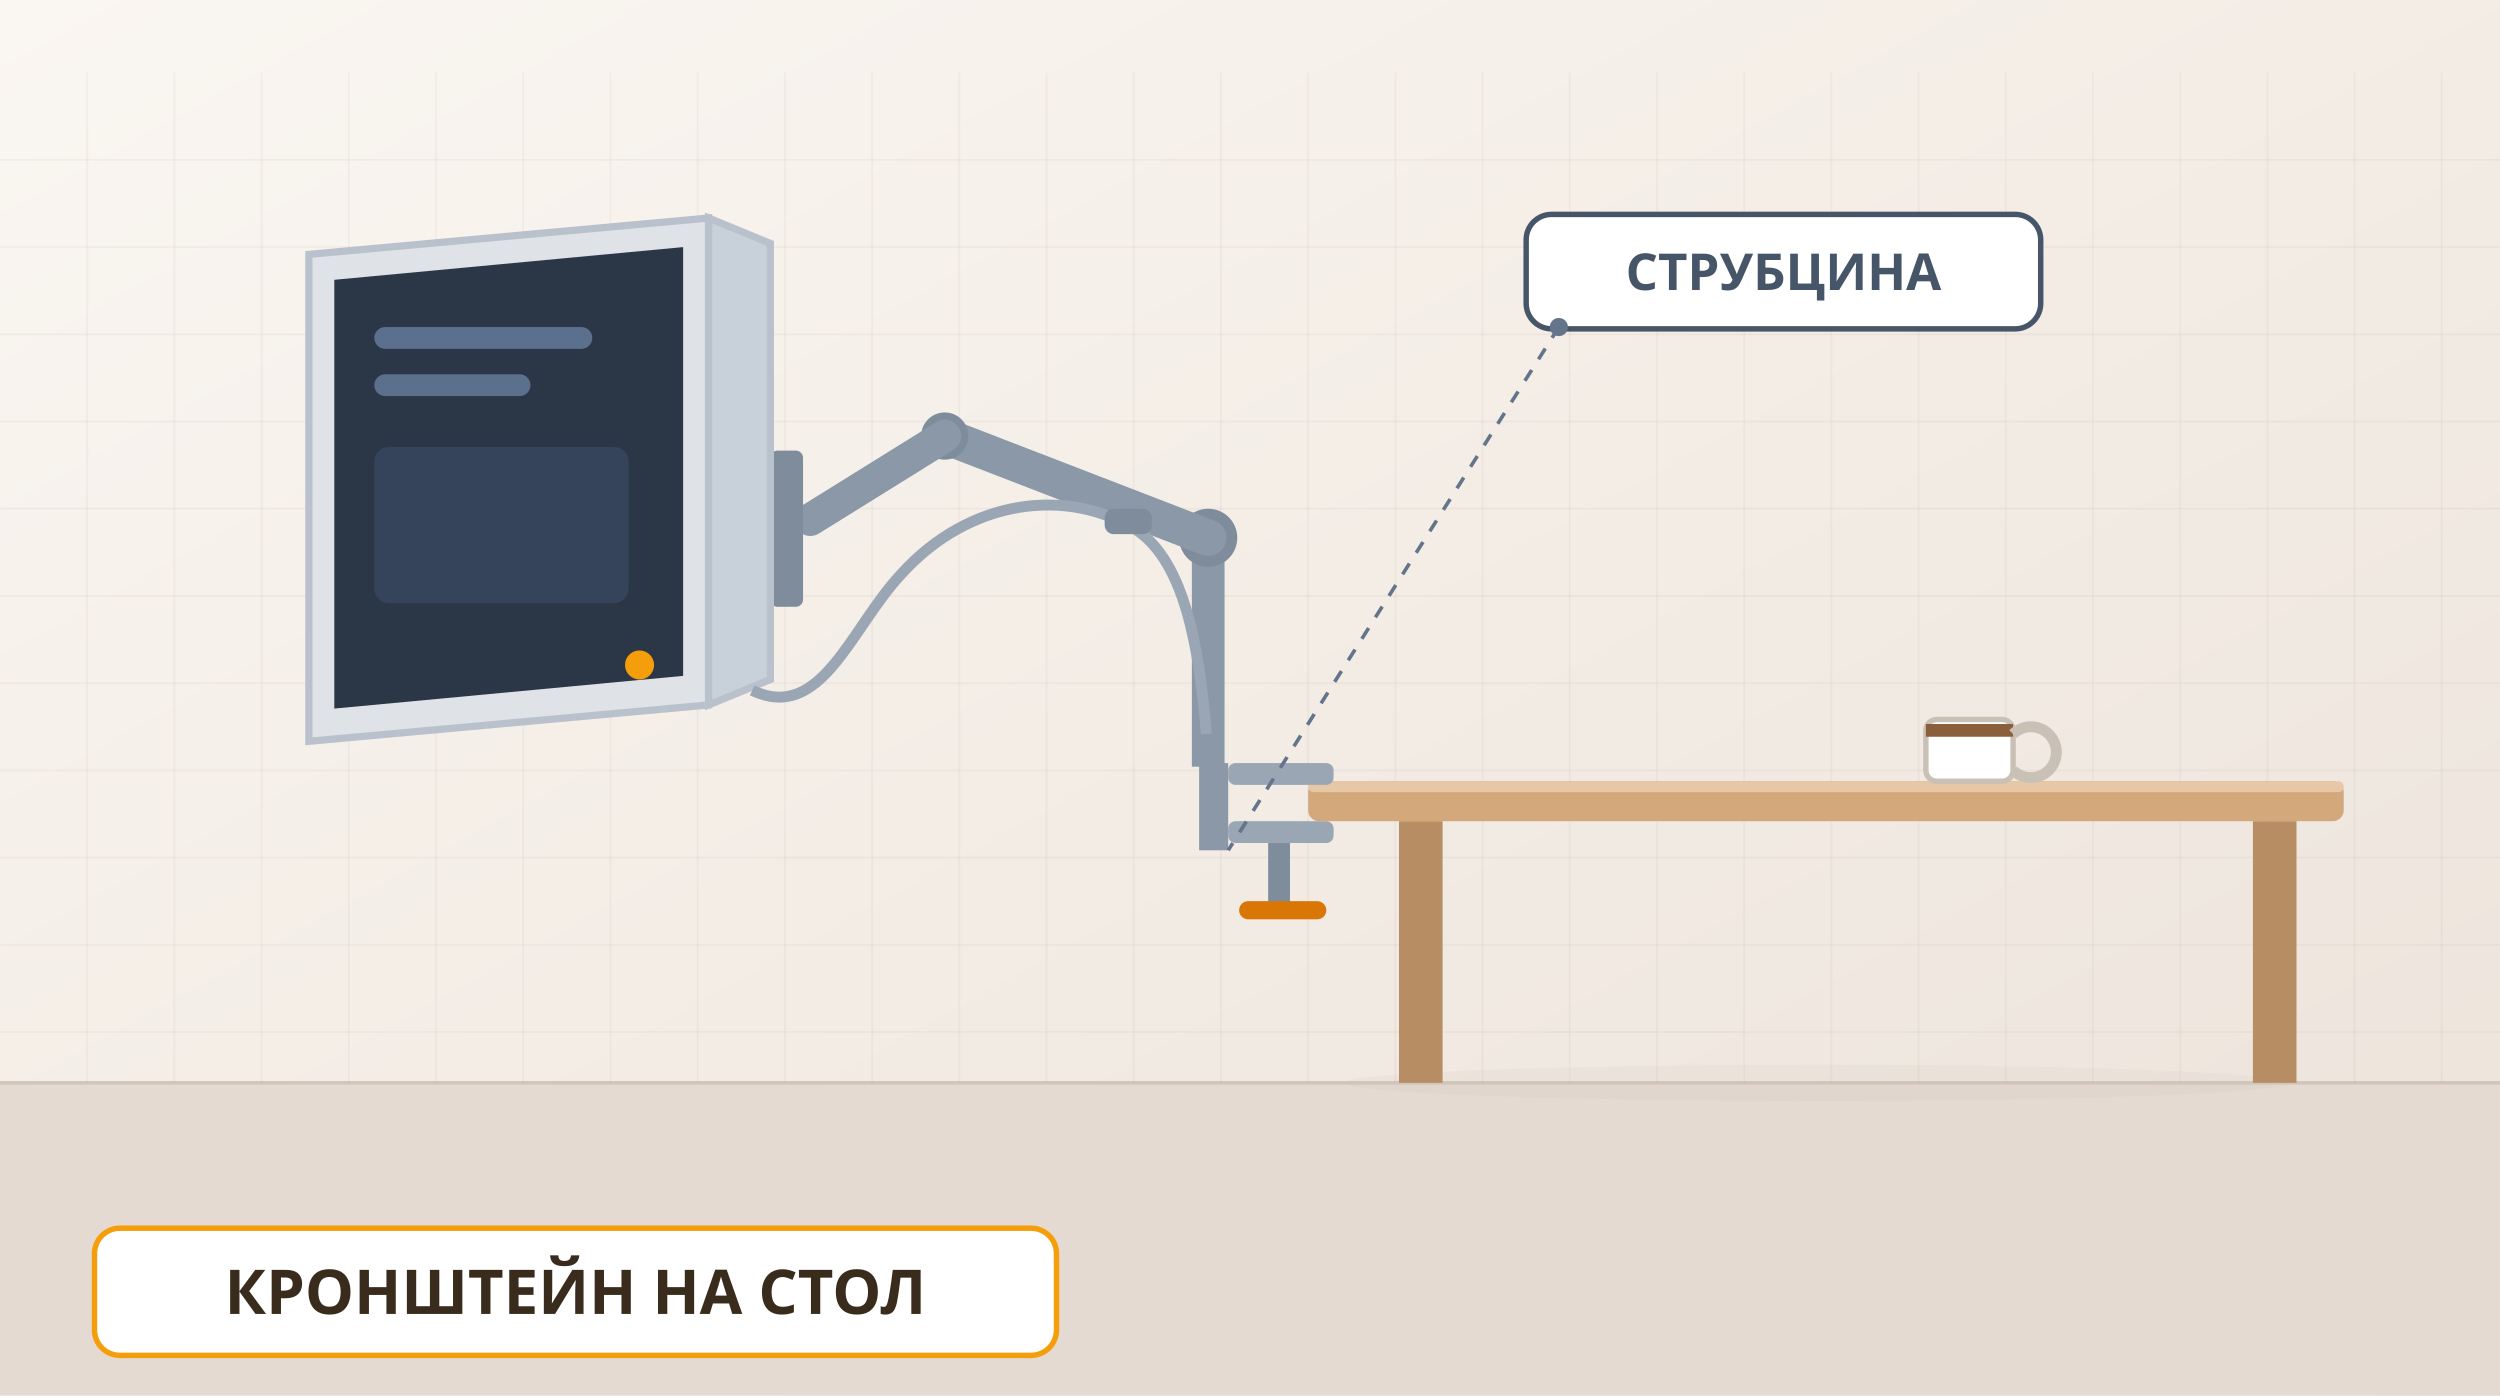
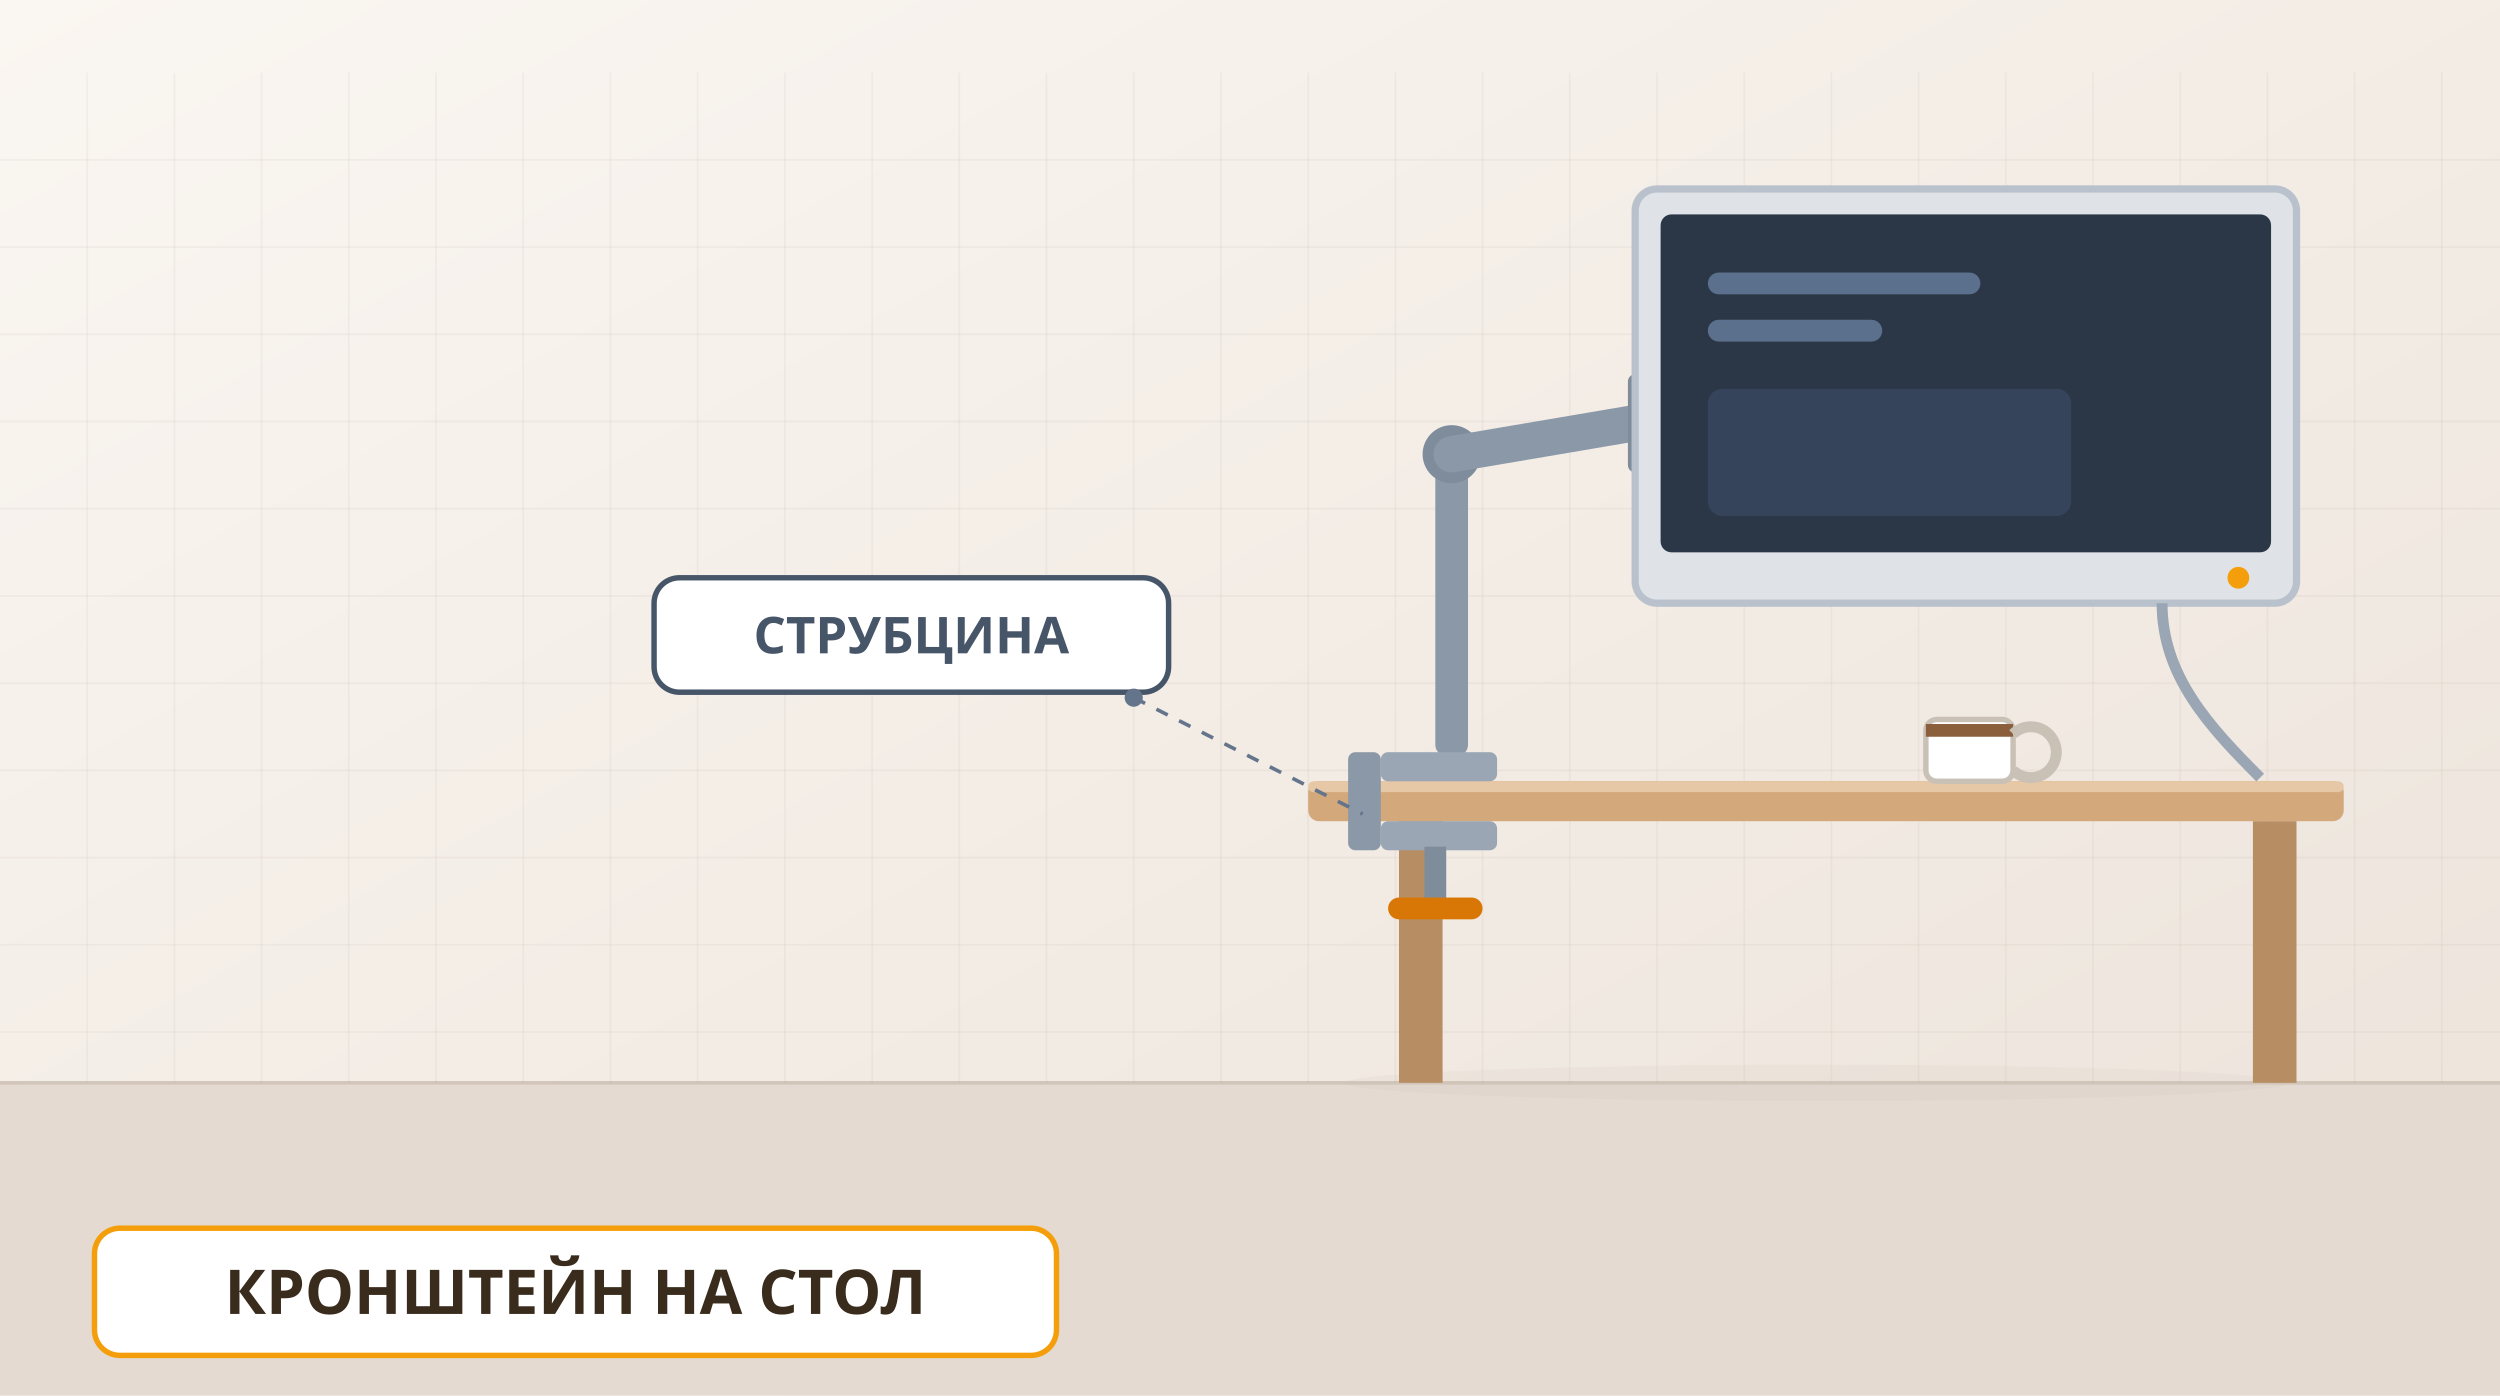
<svg xmlns="http://www.w3.org/2000/svg" viewBox="0 0 1376 768" width="1376" height="768">
  <defs>
    <linearGradient id="bg" x1="0%" y1="0%" x2="100%" y2="100%">
      <stop offset="0%" stop-color="#faf6f1" />
      <stop offset="100%" stop-color="#ece3da" />
    </linearGradient>
  </defs>
  <rect width="1376" height="768" fill="url(#bg)" />
  <rect x="0" y="596" width="1376" height="172" fill="#e4dad1" />
  <line x1="0" y1="596" x2="1376" y2="596" stroke="#d2c6bb" stroke-width="2" />
  <g stroke="#7c6a58" stroke-opacity="0.055" stroke-width="1">
    <line x1="48" y1="40" x2="48" y2="596" />
    <line x1="96" y1="40" x2="96" y2="596" />
    <line x1="144" y1="40" x2="144" y2="596" />
    <line x1="192" y1="40" x2="192" y2="596" />
    <line x1="240" y1="40" x2="240" y2="596" />
    <line x1="288" y1="40" x2="288" y2="596" />
    <line x1="336" y1="40" x2="336" y2="596" />
    <line x1="384" y1="40" x2="384" y2="596" />
    <line x1="432" y1="40" x2="432" y2="596" />
    <line x1="480" y1="40" x2="480" y2="596" />
    <line x1="528" y1="40" x2="528" y2="596" />
    <line x1="576" y1="40" x2="576" y2="596" />
    <line x1="624" y1="40" x2="624" y2="596" />
    <line x1="672" y1="40" x2="672" y2="596" />
    <line x1="720" y1="40" x2="720" y2="596" />
    <line x1="768" y1="40" x2="768" y2="596" />
    <line x1="816" y1="40" x2="816" y2="596" />
    <line x1="864" y1="40" x2="864" y2="596" />
    <line x1="912" y1="40" x2="912" y2="596" />
    <line x1="960" y1="40" x2="960" y2="596" />
    <line x1="1008" y1="40" x2="1008" y2="596" />
    <line x1="1056" y1="40" x2="1056" y2="596" />
    <line x1="1104" y1="40" x2="1104" y2="596" />
    <line x1="1152" y1="40" x2="1152" y2="596" />
    <line x1="1200" y1="40" x2="1200" y2="596" />
    <line x1="1248" y1="40" x2="1248" y2="596" />
    <line x1="1296" y1="40" x2="1296" y2="596" />
    <line x1="1344" y1="40" x2="1344" y2="596" />
    <line x1="0" y1="88" x2="1376" y2="88" />
    <line x1="0" y1="136" x2="1376" y2="136" />
    <line x1="0" y1="184" x2="1376" y2="184" />
    <line x1="0" y1="232" x2="1376" y2="232" />
    <line x1="0" y1="280" x2="1376" y2="280" />
    <line x1="0" y1="328" x2="1376" y2="328" />
    <line x1="0" y1="376" x2="1376" y2="376" />
    <line x1="0" y1="424" x2="1376" y2="424" />
    <line x1="0" y1="472" x2="1376" y2="472" />
    <line x1="0" y1="520" x2="1376" y2="520" />
    <line x1="0" y1="568" x2="1376" y2="568" />
  </g>
  <g>
    <ellipse cx="1000" cy="596" rx="260" ry="10" fill="#cdc0b5" fill-opacity="0.14" />
    <rect x="720" y="430" width="570" height="22" rx="6" fill="#d3a97c" />
    <rect x="720" y="430" width="570" height="6" rx="3" fill="#e6c8a6" />
    <rect x="770" y="452" width="24" height="144" fill="#b78e63" />
    <rect x="1240" y="452" width="24" height="144" fill="#b78e63" />
    <rect x="1060" y="396" width="48" height="34" rx="6" fill="#ffffff" stroke="#c9c1b6" stroke-width="3" />
    <path d="M1060 402 L1108 402" stroke="#8b5e3c" stroke-width="7" />
    <path d="M1108 404 A14 14 0 1 1 1108 424" fill="none" stroke="#c9c1b6" stroke-width="6" />
  </g>
-   <rect x="676" y="420" width="58" height="12" rx="4" fill="#9aa6b4" />
-   <rect x="660" y="420" width="16" height="48" fill="#8b98a8" />
-   <rect x="676" y="452" width="58" height="12" rx="4" fill="#9aa6b4" />
-   <rect x="698" y="464" width="12" height="36" fill="#7f8c9c" />
-   <rect x="682" y="496" width="48" height="10" rx="5" fill="#d97706" />
-   <rect x="656" y="300" width="18" height="122" fill="#8b98a8" />
-   <circle cx="665" cy="296" r="16" fill="#7f8c9c" />
-   <circle cx="665" cy="296" r="7" fill="#cfd6de" />
-   <line x1="665" y1="296" x2="520" y2="240" stroke="#8b98a8" stroke-width="20" stroke-linecap="round" />
-   <circle cx="520" cy="240" r="13" fill="#7f8c9c" />
-   <circle cx="520" cy="240" r="5" fill="#cfd6de" />
-   <line x1="520" y1="240" x2="446" y2="286" stroke="#8b98a8" stroke-width="18" stroke-linecap="round" />
-   <rect x="424" y="248" width="18" height="86" rx="4" fill="#7f8c9c" />
+   <rect x="790" y="250" width="18" height="166" rx="6" fill="#8b98a8" />
+   <circle cx="799" cy="250" r="16" fill="#7f8c9c" />
+   <circle cx="799" cy="250" r="7" fill="#cfd6de" />
+   <line x1="799" y1="250" x2="905" y2="232" stroke="#8b98a8" stroke-width="20" stroke-linecap="round" />
+   <rect x="896" y="206" width="16" height="54" rx="4" fill="#7f8c9c" />
  <g>
-     <polygon points="170,140 390,120 390,388 170,408" fill="#dfe3e8" stroke="#b9c2cc" stroke-width="4" />
-     <polygon points="390,120 424,134 424,374 390,388" fill="#c8d0d9" stroke="#b9c2cc" stroke-width="4" />
-     <polygon points="184,154 376,136 376,372 184,390" fill="#2b3646" />
-     <rect x="206" y="180" width="120" height="12" rx="6" fill="#5b708c" />
-     <rect x="206" y="206" width="86" height="12" rx="6" fill="#5b708c" />
-     <rect x="206" y="246" width="140" height="86" rx="8" fill="#35445a" />
-     <circle cx="352" cy="366" r="8" fill="#f59e0b" />
+     <rect x="900" y="104" width="364" height="228" rx="12" fill="#dfe3e8" stroke="#b9c2cc" stroke-width="4" />
+     <rect x="914" y="118" width="336" height="186" rx="6" fill="#2b3646" />
+     <rect x="940" y="150" width="150" height="12" rx="6" fill="#5b708c" />
+     <rect x="940" y="176" width="96" height="12" rx="6" fill="#5b708c" />
+     <rect x="940" y="214" width="200" height="70" rx="8" fill="#35445a" />
+     <circle cx="1232" cy="318" r="6" fill="#f59e0b" />
  </g>
-   <path d="M414 380 C 452 398 468 346 496 316 C 534 274 588 268 626 292 C 652 310 660 356 664 404" fill="none" stroke="#9aa6b4" stroke-width="6" />
-   <rect x="608" y="280" width="26" height="14" rx="5" fill="#7f8c9c" />
+   <path d="M1190 332 C 1190 372 1216 400 1244 428" fill="none" stroke="#9aa6b4" stroke-width="6" />
+   <rect x="742" y="414" width="18" height="54" rx="4" fill="#8b98a8" />
+   <rect x="760" y="414" width="64" height="16" rx="4" fill="#9aa6b4" />
+   <rect x="760" y="452" width="64" height="16" rx="4" fill="#9aa6b4" />
+   <rect x="784" y="466" width="12" height="30" fill="#7f8c9c" />
+   <rect x="764" y="494" width="52" height="12" rx="6" fill="#d97706" />
  <g>
-     <rect x="840.0" y="118" width="283.2" height="63" rx="14" fill="#ffffff" stroke="#475569" stroke-width="3" />
-     <text x="981.6" y="159.6" font-family="system-ui, sans-serif" font-size="28" font-weight="800" fill="#475569" text-anchor="middle">СТРУБЦИНА</text>
+     <rect x="360.0" y="318" width="283.2" height="63" rx="14" fill="#ffffff" stroke="#475569" stroke-width="3" />
+     <text x="501.6" y="359.6" font-family="system-ui, sans-serif" font-size="28" font-weight="800" fill="#475569" text-anchor="middle">СТРУБЦИНА</text>
  </g>
-   <path d="M858 180 L676 468" fill="none" stroke="#64748b" stroke-width="2" stroke-dasharray="7 7" />
-   <circle cx="858" cy="180" r="5" fill="#64748b" />
+   <path d="M624 384 L750 448" fill="none" stroke="#64748b" stroke-width="2" stroke-dasharray="7 7" />
+   <circle cx="624" cy="384" r="5" fill="#64748b" />
  <g>
    <rect x="52.0" y="676" width="529.5" height="70" rx="14" fill="#ffffff" stroke="#f59e0b" stroke-width="3" />
    <text x="316.7" y="723.2" font-family="system-ui, sans-serif" font-size="34" font-weight="800" fill="#3a2c1c" text-anchor="middle">КРОНШТЕЙН НА СТОЛ</text>
  </g>
</svg>
